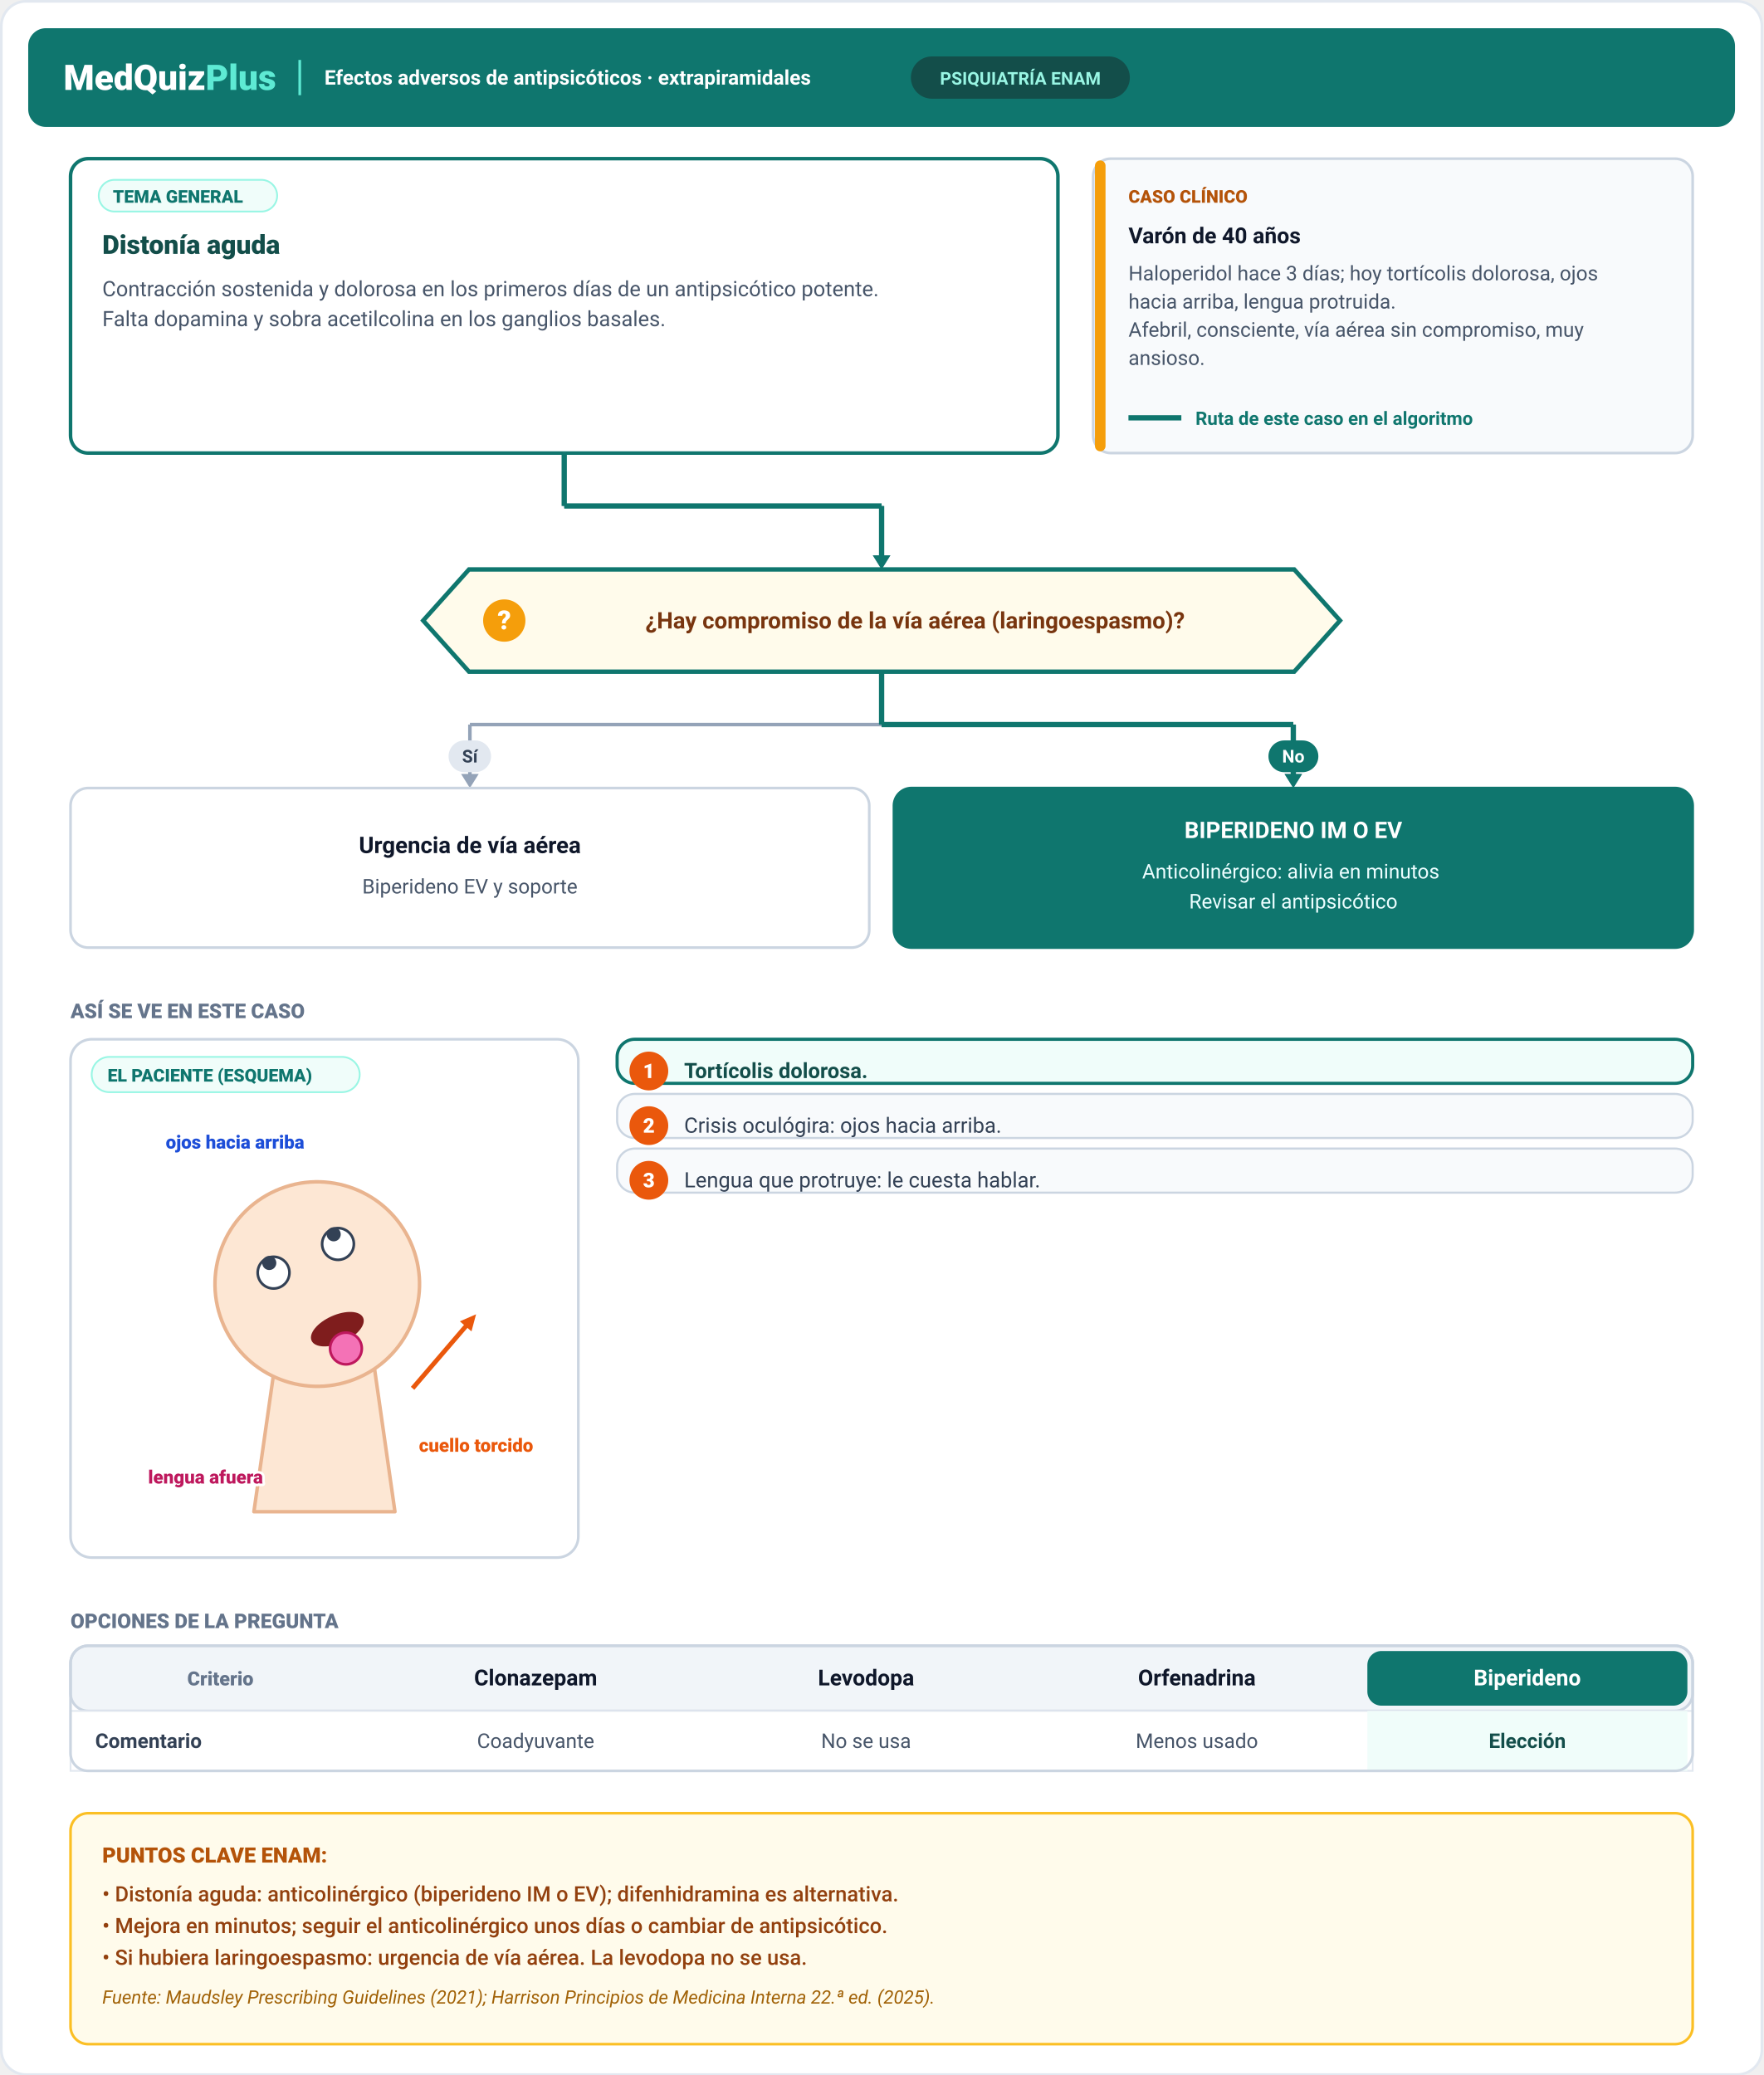
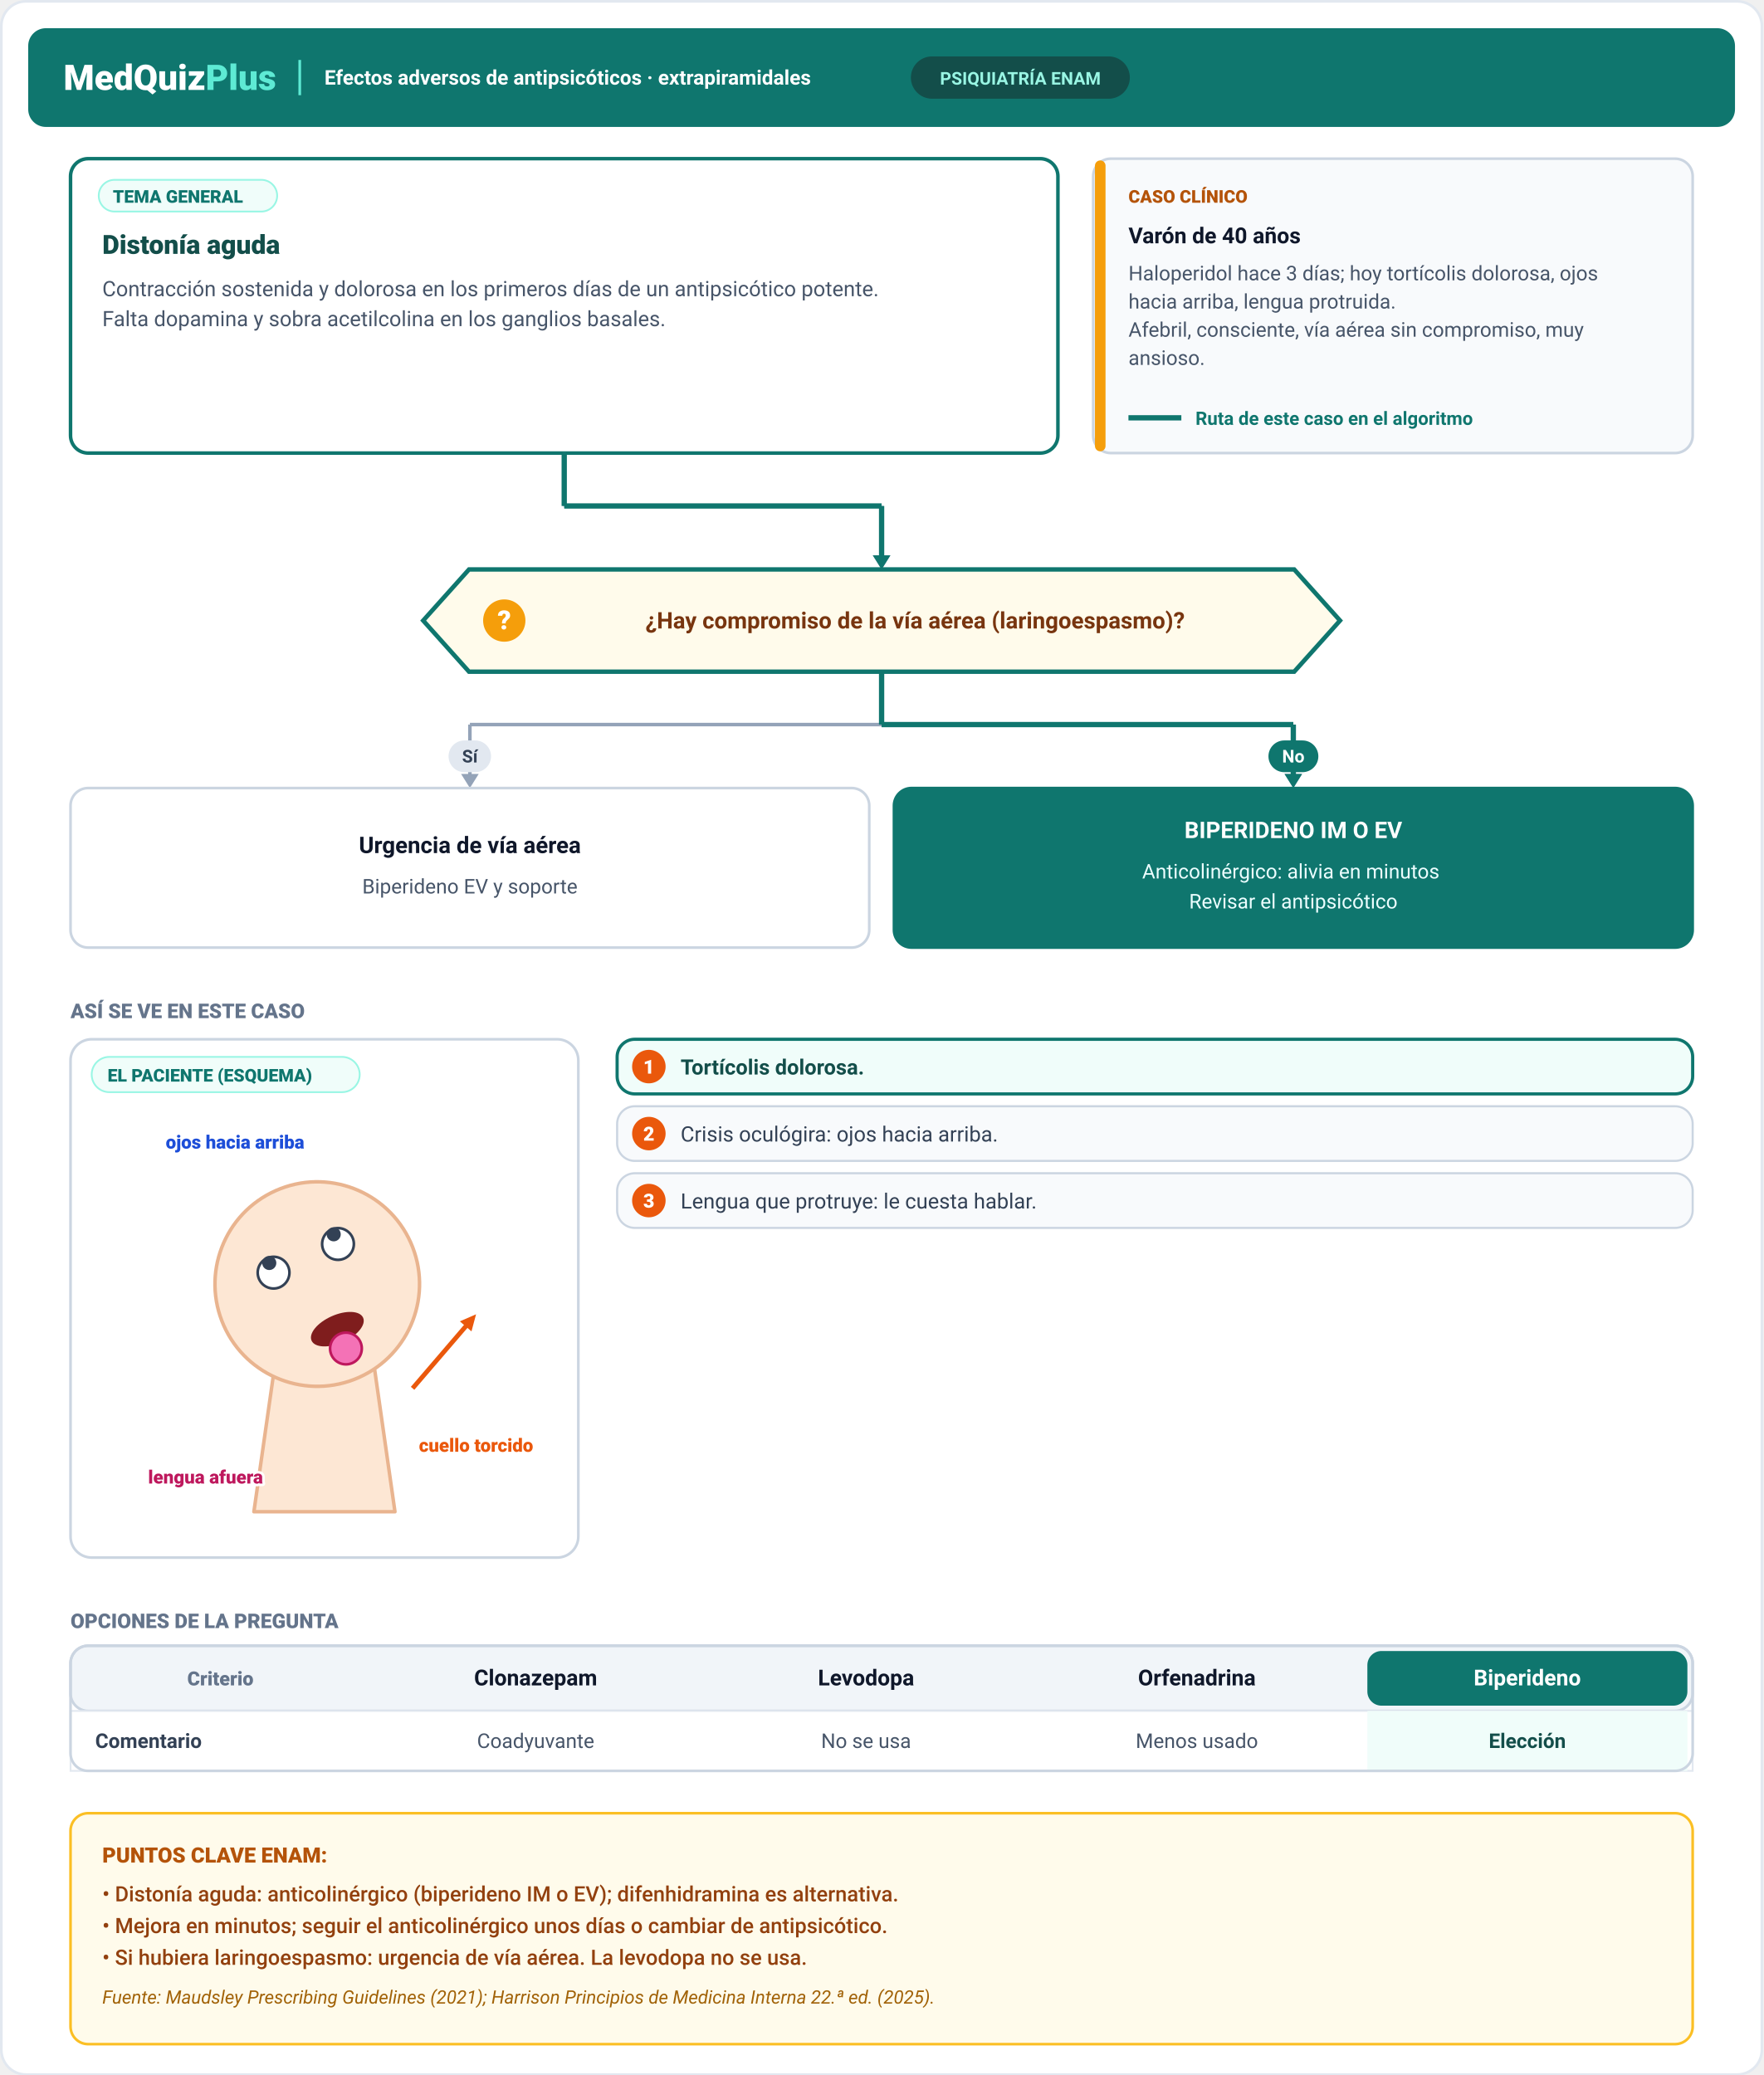
<svg xmlns="http://www.w3.org/2000/svg" width="1000" height="1177" viewBox="0 0 1000 1177" font-family="Segoe UI, Roboto, Helvetica, Arial, sans-serif" role="img" aria-label="Tortícolis, ojos hacia arriba y lengua afuera tras iniciar haloperidol: distonía aguda, biperideno">
  <rect x="0.75" y="0.75" width="998.5" height="1176.0" rx="14" fill="#ffffff" stroke="#e2e8f0" stroke-width="1.5" />
  <rect x="16.0" y="16.0" width="968.0" height="56.0" rx="10" fill="#0f766e" stroke="none" stroke-width="1.5" />
  <text x="36" y="51.0" font-size="20" font-weight="800" fill="#ffffff">MedQuiz<tspan fill="#5eead4">Plus</tspan>
  </text>
  <line x1="170.0" y1="34.0" x2="170.0" y2="54.0" stroke="#5eead4" stroke-width="1.5" />
  <text x="184.0" y="48.0" font-size="11.5" font-weight="700" font-style="normal" fill="#ffffff" text-anchor="start" data-max="542">
    <tspan x="184.0" dy="0">Efectos adversos de antipsicóticos · extrapiramidales</tspan>
  </text>
  <rect x="516.6" y="32.0" width="124.2" height="24.0" rx="12" fill="#134e4a" stroke="none" stroke-width="1.5" />
  <text x="578.7" y="48.0" font-size="10" font-weight="700" font-style="normal" fill="#99f6e4" text-anchor="middle" data-max="108">
    <tspan x="578.7" dy="0">PSIQUIATRÍA ENAM</tspan>
  </text>
  <rect x="40.0" y="90.0" width="560.0" height="167.0" rx="10" fill="#ffffff" stroke="#0f766e" stroke-width="2" />
  <rect x="56.0" y="102.0" width="101.2" height="18.0" rx="9" fill="#f0fdfa" stroke="#99f6e4" stroke-width="1" />
  <text x="64.0" y="115.0" font-size="10" font-weight="800" font-style="normal" fill="#0f766e" text-anchor="start" data-max="0">
    <tspan x="64.0" dy="0">TEMA GENERAL</tspan>
  </text>
  <text x="58.0" y="144.0" font-size="15" font-weight="800" font-style="normal" fill="#134e4a" text-anchor="start" data-max="524">
    <tspan x="58.0" dy="0">Distonía aguda</tspan>
  </text>
  <text x="58.0" y="168.0" font-size="12" font-weight="400" font-style="normal" fill="#475569" text-anchor="start" data-max="524">
    <tspan x="58.0" dy="0">Contracción sostenida y dolorosa en los primeros días de un antipsicótico potente.</tspan>
    <tspan x="58.0" dy="17">Falta dopamina y sobra acetilcolina en los ganglios basales.</tspan>
  </text>
  <rect x="620.0" y="90.0" width="340.0" height="167.0" rx="10" fill="#f8fafc" stroke="#cbd5e1" stroke-width="1.5" />
  <rect x="621.0" y="91.0" width="6.0" height="165.0" rx="3" fill="#f59e0b" stroke="none" stroke-width="1.5" />
  <text x="640.0" y="115.0" font-size="10" font-weight="800" font-style="normal" fill="#b45309" text-anchor="start" data-max="0">
    <tspan x="640.0" dy="0">CASO CLÍNICO</tspan>
  </text>
  <text x="640.0" y="138.0" font-size="12.5" font-weight="700" font-style="normal" fill="#0f172a" text-anchor="start" data-max="304">
    <tspan x="640.0" dy="0">Varón de 40 años</tspan>
  </text>
  <text x="640.0" y="159.0" font-size="11.5" font-weight="400" font-style="normal" fill="#475569" text-anchor="start" data-max="304">
    <tspan x="640.0" dy="0">Haloperidol hace 3 días; hoy tortícolis dolorosa, ojos</tspan>
    <tspan x="640.0" dy="16">hacia arriba, lengua protruida.</tspan>
    <tspan x="640.0" dy="16">Afebril, consciente, vía aérea sin compromiso, muy</tspan>
    <tspan x="640.0" dy="16">ansioso.</tspan>
  </text>
  <line x1="640.0" y1="237.0" x2="670.0" y2="237.0" stroke="#0f766e" stroke-width="3" />
  <text x="678.0" y="241.0" font-size="10.5" font-weight="700" font-style="normal" fill="#0f766e" text-anchor="start" data-max="260">
    <tspan x="678.0" dy="0">Ruta de este caso en el algoritmo</tspan>
  </text>
  <line x1="320.0" y1="257.0" x2="320.0" y2="287.0" stroke="#94a3b8" stroke-width="2" />
  <line x1="320.0" y1="287.0" x2="500.0" y2="287.0" stroke="#94a3b8" stroke-width="2" />
  <line x1="500.0" y1="287.0" x2="500.0" y2="316.0" stroke="#94a3b8" stroke-width="2" />
  <polygon points="495.0,315.0 505.0,315.0 500.0,323.0" fill="#94a3b8" />
  <line x1="500.0" y1="381.0" x2="500.0" y2="411.0" stroke="#94a3b8" stroke-width="2" />
  <line x1="266.5" y1="411.0" x2="733.5" y2="411.0" stroke="#94a3b8" stroke-width="2" />
  <line x1="266.5" y1="411.0" x2="266.5" y2="440.0" stroke="#94a3b8" stroke-width="2" />
  <polygon points="261.5,439.0 271.5,439.0 266.5,447.0" fill="#94a3b8" />
  <line x1="733.5" y1="411.0" x2="733.5" y2="440.0" stroke="#94a3b8" stroke-width="2" />
  <polygon points="728.5,439.0 738.5,439.0 733.5,447.0" fill="#94a3b8" />
  <line x1="320.0" y1="257.0" x2="320.0" y2="287.0" stroke="#0f766e" stroke-width="3" />
  <line x1="320.0" y1="287.0" x2="500.0" y2="287.0" stroke="#0f766e" stroke-width="3" />
  <line x1="500.0" y1="287.0" x2="500.0" y2="316.0" stroke="#0f766e" stroke-width="3" />
  <polygon points="495.0,315.0 505.0,315.0 500.0,323.0" fill="#0f766e" />
  <line x1="500.0" y1="381.0" x2="500.0" y2="411.0" stroke="#0f766e" stroke-width="3" />
  <line x1="500.0" y1="411.0" x2="733.5" y2="411.0" stroke="#0f766e" stroke-width="3" />
  <line x1="733.5" y1="411.0" x2="733.5" y2="440.0" stroke="#0f766e" stroke-width="3" />
  <polygon points="728.5,439.0 738.5,439.0 733.5,447.0" fill="#0f766e" />
  <rect x="254.4" y="420.0" width="24.1" height="18.0" rx="9" fill="#e2e8f0" stroke="none" stroke-width="1.5" />
  <text x="266.5" y="432.5" font-size="10" font-weight="700" font-style="normal" fill="#334155" text-anchor="middle" data-max="0">
    <tspan x="266.5" dy="0">Sí</tspan>
  </text>
  <rect x="719.4" y="420.0" width="28.3" height="18.0" rx="9" fill="#0f766e" stroke="none" stroke-width="1.5" />
  <text x="733.5" y="432.5" font-size="10" font-weight="700" font-style="normal" fill="#ffffff" text-anchor="middle" data-max="0">
    <tspan x="733.5" dy="0">No</tspan>
  </text>
  <polygon points="240.0,352.0 266.0,323.0 734.0,323.0 760.0,352.0 734.0,381.0 266.0,381.0" fill="#fffbeb" stroke="#0f766e" stroke-width="2.5" />
  <circle cx="286.0" cy="352.0" r="12" fill="#f59e0b" stroke="none" stroke-width="0" />
  <text x="286.0" y="357.0" font-size="15" font-weight="800" font-style="normal" fill="#ffffff" text-anchor="middle" data-max="0">
    <tspan x="286.0" dy="0">?</tspan>
  </text>
  <text x="519.0" y="356.5" font-size="13" font-weight="700" font-style="normal" fill="#78350f" text-anchor="middle" data-max="410">
    <tspan x="519.0" dy="0">¿Hay compromiso de la vía aérea (laringoespasmo)?</tspan>
  </text>
  <rect x="40.0" y="447.0" width="453.0" height="90.5" rx="10" fill="#ffffff" stroke="#cbd5e1" stroke-width="1.5" />
  <text x="266.5" y="483.9" font-size="13" font-weight="700" font-style="normal" fill="#0f172a" text-anchor="middle" data-max="425">
    <tspan x="266.5" dy="0">Urgencia de vía aérea</tspan>
  </text>
  <text x="266.5" y="506.8" font-size="11.5" font-weight="400" font-style="normal" fill="#475569" text-anchor="middle" data-max="425">
    <tspan x="266.5" dy="0">Biperideno EV y soporte</tspan>
  </text>
  <rect x="507.0" y="447.0" width="453.0" height="90.5" rx="10" fill="#0f766e" stroke="#0f766e" stroke-width="1.5" />
  <text x="733.5" y="475.4" font-size="13" font-weight="700" font-style="normal" fill="#ffffff" text-anchor="middle" data-max="425">
    <tspan x="733.5" dy="0">BIPERIDENO IM O EV</tspan>
  </text>
  <text x="733.5" y="498.3" font-size="11.5" font-weight="400" font-style="normal" fill="#ecfeff" text-anchor="middle" data-max="425">
    <tspan x="733.5" dy="0">Anticolinérgico: alivia en minutos</tspan>
    <tspan x="733.5" dy="17">Revisar el antipsicótico</tspan>
  </text>
  <text x="40.0" y="577.5" font-size="11.5" font-weight="800" font-style="normal" fill="#64748b" text-anchor="start" data-max="900">
    <tspan x="40.0" dy="0">ASÍ SE VE EN ESTE CASO</tspan>
  </text>
  <rect x="40.0" y="589.5" width="288.0" height="294.0" rx="12" fill="#ffffff" stroke="#cbd5e1" stroke-width="1.5" />
  <rect x="52.0" y="599.5" width="152.0" height="20.0" rx="10" fill="#f0fdfa" stroke="#99f6e4" stroke-width="1" />
  <text x="61.0" y="613.5" font-size="10" font-weight="800" font-style="normal" fill="#0f766e" text-anchor="start" data-max="246">
    <tspan x="61.0" dy="0">EL PACIENTE (ESQUEMA)</tspan>
  </text>
-   <g transform="translate(64.0,627.5) scale(1.0)">
-     <path d="M80 230 L92 146 L148 146 L160 230 Z" fill="#fde7d4" stroke="#e9b48f" stroke-width="2" stroke-linejoin="round" />
-     <g transform="rotate(-24 120 110)">
-       <circle cx="120" cy="100" r="58" fill="#fde7d4" stroke="#e9b48f" stroke-width="2" />
-       <circle cx="100" cy="84" r="9" fill="#ffffff" stroke="#334155" stroke-width="1.5" />
-       <circle cx="140" cy="84" r="9" fill="#ffffff" stroke="#334155" stroke-width="1.5" />
-       <circle cx="100" cy="78" r="4" fill="#334155" stroke="none" stroke-width="0" />
-       <circle cx="140" cy="78" r="4" fill="#334155" stroke="none" stroke-width="0" />
-       <ellipse cx="120" cy="128" rx="16" ry="8" fill="#7f1d1d" stroke="none" stroke-width="0" />
-       <ellipse cx="120" cy="140" rx="9" ry="9" fill="#f472b6" stroke="#be185d" stroke-width="1.5" />
+   <g data-box="54.0 627.5 260.0 232.0">
+     <g transform="translate(64.0,627.5) scale(1.0)">
+       <path d="M80 230 L92 146 L148 146 L160 230 Z" fill="#fde7d4" stroke="#e9b48f" stroke-width="2" stroke-linejoin="round" />
+       <g transform="rotate(-24 120 110)">
+         <circle cx="120" cy="100" r="58" fill="#fde7d4" stroke="#e9b48f" stroke-width="2" />
+         <circle cx="100" cy="84" r="9" fill="#ffffff" stroke="#334155" stroke-width="1.5" />
+         <circle cx="140" cy="84" r="9" fill="#ffffff" stroke="#334155" stroke-width="1.5" />
+         <circle cx="100" cy="78" r="4" fill="#334155" stroke="none" stroke-width="0" />
+         <circle cx="140" cy="78" r="4" fill="#334155" stroke="none" stroke-width="0" />
+         <ellipse cx="120" cy="128" rx="16" ry="8" fill="#7f1d1d" stroke="none" stroke-width="0" />
+         <ellipse cx="120" cy="140" rx="9" ry="9" fill="#f472b6" stroke="#be185d" stroke-width="1.5" />
+       </g>
+       <line x1="170.0" y1="160.0" x2="200.8" y2="124.1" stroke="#ea580c" stroke-width="2.6" />
+       <polygon points="206.0,118.0 203.4,127.7 196.8,122.0" fill="#ea580c" />
+       <text x="206" y="196" font-size="10.5" font-weight="800" fill="none" stroke="#ffffff" stroke-width="3" stroke-linejoin="round" text-anchor="middle" data-max="0">cuello torcido</text>
+       <text x="206" y="196" font-size="10.5" font-weight="800" fill="#ea580c" text-anchor="middle" data-max="0">cuello torcido</text>
+       <text x="30" y="24" font-size="10.5" font-weight="800" fill="none" stroke="#ffffff" stroke-width="3" stroke-linejoin="round" text-anchor="start" data-max="0">ojos hacia arriba</text>
+       <text x="30" y="24" font-size="10.5" font-weight="800" fill="#1d4ed8" text-anchor="start" data-max="0">ojos hacia arriba</text>
+       <text x="20" y="214" font-size="10.5" font-weight="800" fill="none" stroke="#ffffff" stroke-width="3" stroke-linejoin="round" text-anchor="start" data-max="0">lengua afuera</text>
+       <text x="20" y="214" font-size="10.5" font-weight="800" fill="#be185d" text-anchor="start" data-max="0">lengua afuera</text>
    </g>
-     <line x1="170.0" y1="160.0" x2="200.8" y2="124.1" stroke="#ea580c" stroke-width="2.6" />
-     <polygon points="206.0,118.0 203.4,127.7 196.8,122.0" fill="#ea580c" />
-     <text x="206" y="196" font-size="10.5" font-weight="800" fill="none" stroke="#ffffff" stroke-width="3" stroke-linejoin="round" text-anchor="middle" data-max="0">cuello torcido</text>
-     <text x="206" y="196" font-size="10.5" font-weight="800" fill="#ea580c" text-anchor="middle" data-max="0">cuello torcido</text>
-     <text x="30" y="24" font-size="10.5" font-weight="800" fill="none" stroke="#ffffff" stroke-width="3" stroke-linejoin="round" text-anchor="start" data-max="0">ojos hacia arriba</text>
-     <text x="30" y="24" font-size="10.5" font-weight="800" fill="#1d4ed8" text-anchor="start" data-max="0">ojos hacia arriba</text>
-     <text x="20" y="214" font-size="10.5" font-weight="800" fill="none" stroke="#ffffff" stroke-width="3" stroke-linejoin="round" text-anchor="start" data-max="0">lengua afuera</text>
-     <text x="20" y="214" font-size="10.5" font-weight="800" fill="#be185d" text-anchor="start" data-max="0">lengua afuera</text>
  </g>
-   <rect x="350.0" y="589.5" width="610.0" height="25.0" rx="10" fill="#f0fdfa" stroke="#0f766e" stroke-width="1.8" />
-   <circle cx="368.0" cy="607.5" r="11" fill="#ea580c" stroke="none" stroke-width="0" />
-   <text x="368.0" y="611.5" font-size="11.5" font-weight="800" font-style="normal" fill="#ffffff" text-anchor="middle" data-max="0">
+   <rect x="350.0" y="589.5" width="610.0" height="31.0" rx="10" fill="#f0fdfa" stroke="#0f766e" stroke-width="1.8" />
+   <circle cx="368.0" cy="605.0" r="9.5" fill="#ea580c" stroke="none" stroke-width="0" />
+   <text x="368.0" y="609.0" font-size="11" font-weight="800" font-style="normal" fill="#ffffff" text-anchor="middle" data-max="0">
    <tspan x="368.0" dy="0">1</tspan>
  </text>
-   <text x="388.0" y="611.5" font-size="12" font-weight="600" font-style="normal" fill="#134e4a" text-anchor="start" data-max="566">
-     <tspan x="388.0" dy="0">Tortícolis dolorosa.</tspan>
+   <text x="386.0" y="609.5" font-size="12" font-weight="600" font-style="normal" fill="#134e4a" text-anchor="start" data-max="566">
+     <tspan x="386.0" dy="0">Tortícolis dolorosa.</tspan>
  </text>
-   <rect x="350.0" y="620.5" width="610.0" height="25.0" rx="10" fill="#f8fafc" stroke="#cbd5e1" stroke-width="1.2" />
-   <circle cx="368.0" cy="638.5" r="11" fill="#ea580c" stroke="none" stroke-width="0" />
-   <text x="368.0" y="642.5" font-size="11.5" font-weight="800" font-style="normal" fill="#ffffff" text-anchor="middle" data-max="0">
+   <rect x="350.0" y="627.5" width="610.0" height="31.0" rx="10" fill="#f8fafc" stroke="#cbd5e1" stroke-width="1.2" />
+   <circle cx="368.0" cy="643.0" r="9.5" fill="#ea580c" stroke="none" stroke-width="0" />
+   <text x="368.0" y="647.0" font-size="11" font-weight="800" font-style="normal" fill="#ffffff" text-anchor="middle" data-max="0">
    <tspan x="368.0" dy="0">2</tspan>
  </text>
-   <text x="388.0" y="642.5" font-size="12" font-weight="400" font-style="normal" fill="#334155" text-anchor="start" data-max="566">
-     <tspan x="388.0" dy="0">Crisis oculógira: ojos hacia arriba.</tspan>
+   <text x="386.0" y="647.5" font-size="12" font-weight="400" font-style="normal" fill="#334155" text-anchor="start" data-max="566">
+     <tspan x="386.0" dy="0">Crisis oculógira: ojos hacia arriba.</tspan>
  </text>
-   <rect x="350.0" y="651.5" width="610.0" height="25.0" rx="10" fill="#f8fafc" stroke="#cbd5e1" stroke-width="1.2" />
-   <circle cx="368.0" cy="669.5" r="11" fill="#ea580c" stroke="none" stroke-width="0" />
-   <text x="368.0" y="673.5" font-size="11.5" font-weight="800" font-style="normal" fill="#ffffff" text-anchor="middle" data-max="0">
+   <rect x="350.0" y="665.5" width="610.0" height="31.0" rx="10" fill="#f8fafc" stroke="#cbd5e1" stroke-width="1.2" />
+   <circle cx="368.0" cy="681.0" r="9.5" fill="#ea580c" stroke="none" stroke-width="0" />
+   <text x="368.0" y="685.0" font-size="11" font-weight="800" font-style="normal" fill="#ffffff" text-anchor="middle" data-max="0">
    <tspan x="368.0" dy="0">3</tspan>
  </text>
-   <text x="388.0" y="673.5" font-size="12" font-weight="400" font-style="normal" fill="#334155" text-anchor="start" data-max="566">
-     <tspan x="388.0" dy="0">Lengua que protruye: le cuesta hablar.</tspan>
+   <text x="386.0" y="685.5" font-size="12" font-weight="400" font-style="normal" fill="#334155" text-anchor="start" data-max="566">
+     <tspan x="386.0" dy="0">Lengua que protruye: le cuesta hablar.</tspan>
  </text>
  <text x="40.0" y="923.5" font-size="11.5" font-weight="800" font-style="normal" fill="#64748b" text-anchor="start" data-max="900">
    <tspan x="40.0" dy="0">OPCIONES DE LA PREGUNTA</tspan>
  </text>
  <rect x="40.0" y="933.5" width="920.0" height="37.0" rx="10" fill="#f1f5f9" stroke="#cbd5e1" stroke-width="1.5" />
  <text x="125.0" y="956.0" font-size="11" font-weight="800" font-style="normal" fill="#64748b" text-anchor="middle" data-max="154">
    <tspan x="125.0" dy="0">Criterio</tspan>
  </text>
  <text x="303.8" y="956.0" font-size="12.5" font-weight="700" font-style="normal" fill="#0f172a" text-anchor="middle" data-max="168">
    <tspan x="303.8" dy="0">Clonazepam</tspan>
  </text>
  <text x="491.2" y="956.0" font-size="12.5" font-weight="700" font-style="normal" fill="#0f172a" text-anchor="middle" data-max="168">
    <tspan x="491.2" dy="0">Levodopa</tspan>
  </text>
  <text x="678.8" y="956.0" font-size="12.5" font-weight="700" font-style="normal" fill="#0f172a" text-anchor="middle" data-max="168">
    <tspan x="678.8" dy="0">Orfenadrina</tspan>
  </text>
  <rect x="775.5" y="936.5" width="181.5" height="31.0" rx="8" fill="#0f766e" stroke="none" stroke-width="1.5" />
  <text x="866.2" y="956.0" font-size="12.5" font-weight="700" font-style="normal" fill="#ffffff" text-anchor="middle" data-max="168">
    <tspan x="866.2" dy="0">Biperideno</tspan>
  </text>
  <rect x="40.0" y="970.5" width="920.0" height="34.0" rx="0" fill="#ffffff" stroke="#e2e8f0" stroke-width="1" />
  <rect x="775.5" y="970.5" width="181.5" height="34.0" rx="0" fill="#f0fdfa" stroke="none" stroke-width="1.5" />
  <text x="54.0" y="991.5" font-size="11.5" font-weight="700" font-style="normal" fill="#334155" text-anchor="start" data-max="146">
    <tspan x="54.0" dy="0">Comentario</tspan>
  </text>
  <text x="303.8" y="991.5" font-size="11.5" font-weight="400" font-style="normal" fill="#475569" text-anchor="middle" data-max="166">
    <tspan x="303.8" dy="0">Coadyuvante</tspan>
  </text>
  <text x="491.2" y="991.5" font-size="11.5" font-weight="400" font-style="normal" fill="#475569" text-anchor="middle" data-max="166">
    <tspan x="491.2" dy="0">No se usa</tspan>
  </text>
  <text x="678.8" y="991.5" font-size="11.5" font-weight="400" font-style="normal" fill="#475569" text-anchor="middle" data-max="166">
    <tspan x="678.8" dy="0">Menos usado</tspan>
  </text>
  <text x="866.2" y="991.5" font-size="11.5" font-weight="600" font-style="normal" fill="#134e4a" text-anchor="middle" data-max="166">
    <tspan x="866.2" dy="0">Elección</tspan>
  </text>
  <rect x="40.0" y="933.5" width="920.0" height="71.0" rx="10" fill="none" stroke="#cbd5e1" stroke-width="1.5" />
  <rect x="40.0" y="1028.5" width="920.0" height="131.0" rx="10" fill="#fffbeb" stroke="#fbbf24" stroke-width="1.5" />
  <text x="58.0" y="1056.5" font-size="12" font-weight="800" font-style="normal" fill="#b45309" text-anchor="start" data-max="884">
    <tspan x="58.0" dy="0">PUNTOS CLAVE ENAM:</tspan>
  </text>
  <text x="58.0" y="1078.5" font-size="12" font-weight="500" font-style="normal" fill="#92400e" text-anchor="start" data-max="884">
    <tspan x="58.0" dy="0">• Distonía aguda: anticolinérgico (biperideno IM o EV); difenhidramina es alternativa.</tspan>
    <tspan x="58.0" dy="18">• Mejora en minutos; seguir el anticolinérgico unos días o cambiar de antipsicótico.</tspan>
    <tspan x="58.0" dy="18">• Si hubiera laringoespasmo: urgencia de vía aérea. La levodopa no se usa.</tspan>
  </text>
  <text x="58.0" y="1136.5" font-size="10.5" font-weight="400" font-style="italic" fill="#a16207" text-anchor="start" data-max="884">
    <tspan x="58.0" dy="0">Fuente: Maudsley Prescribing Guidelines (2021); Harrison Principios de Medicina Interna 22.ª ed. (2025).</tspan>
  </text>
</svg>
